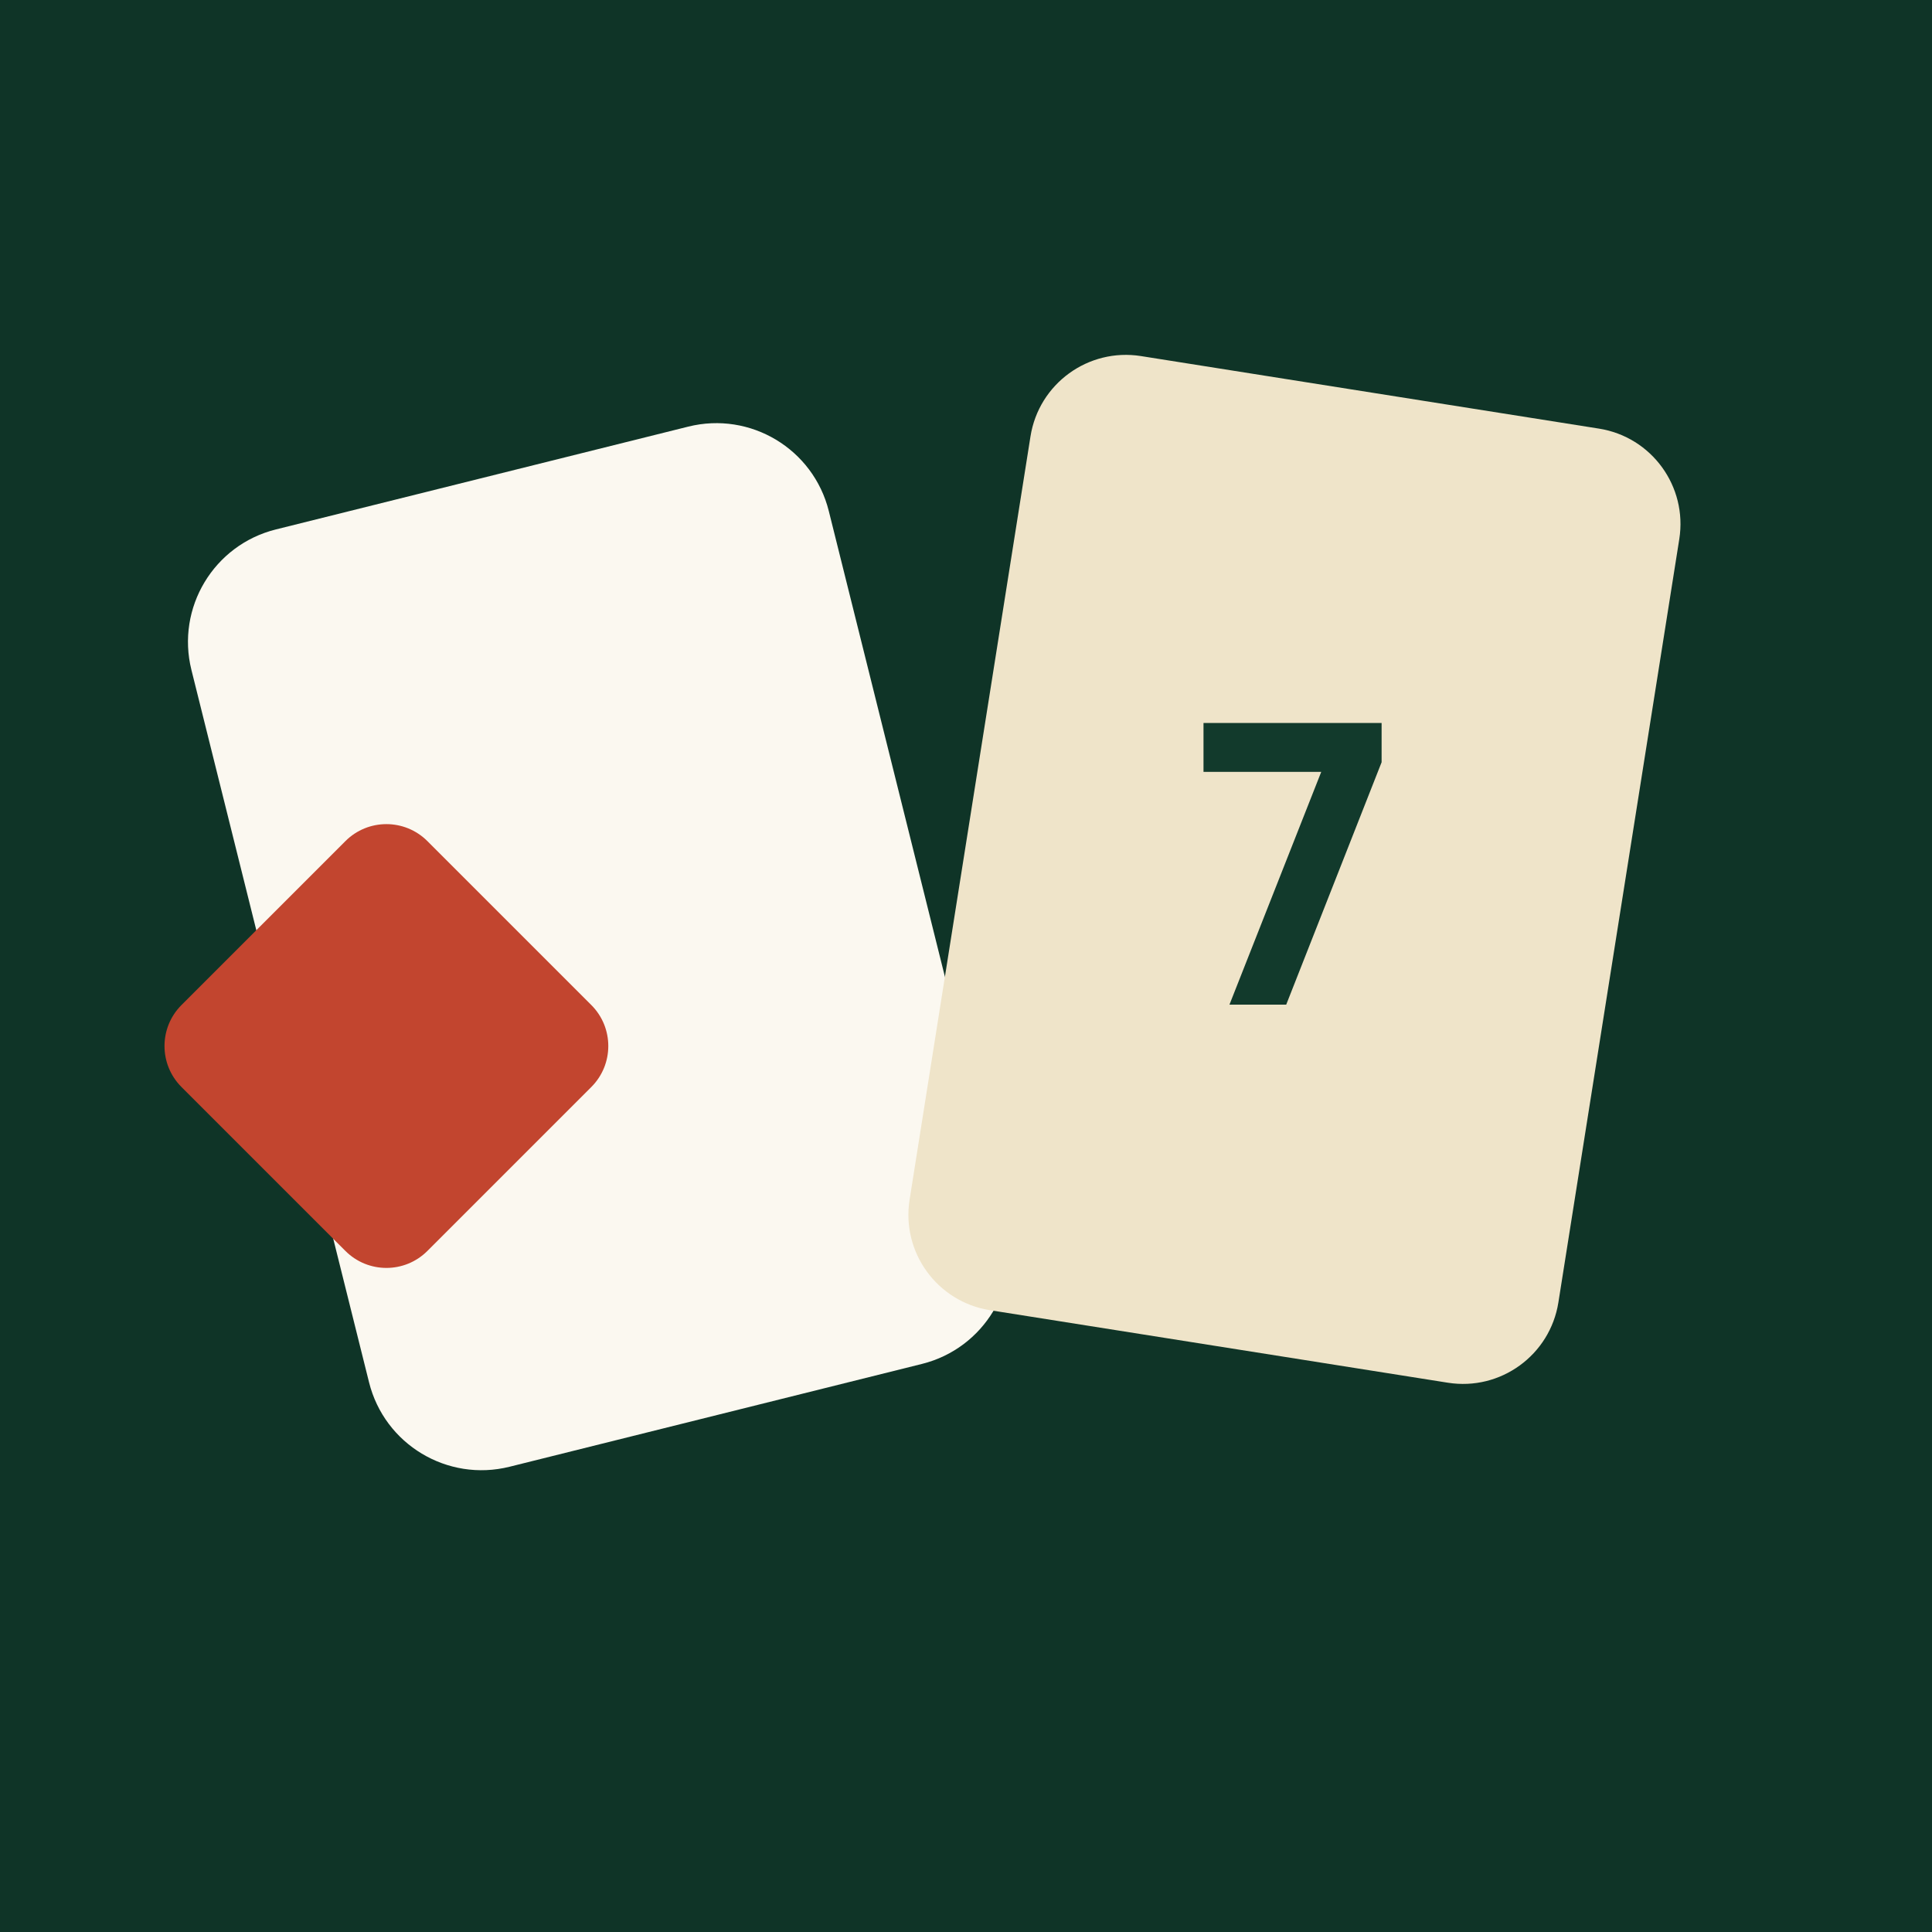
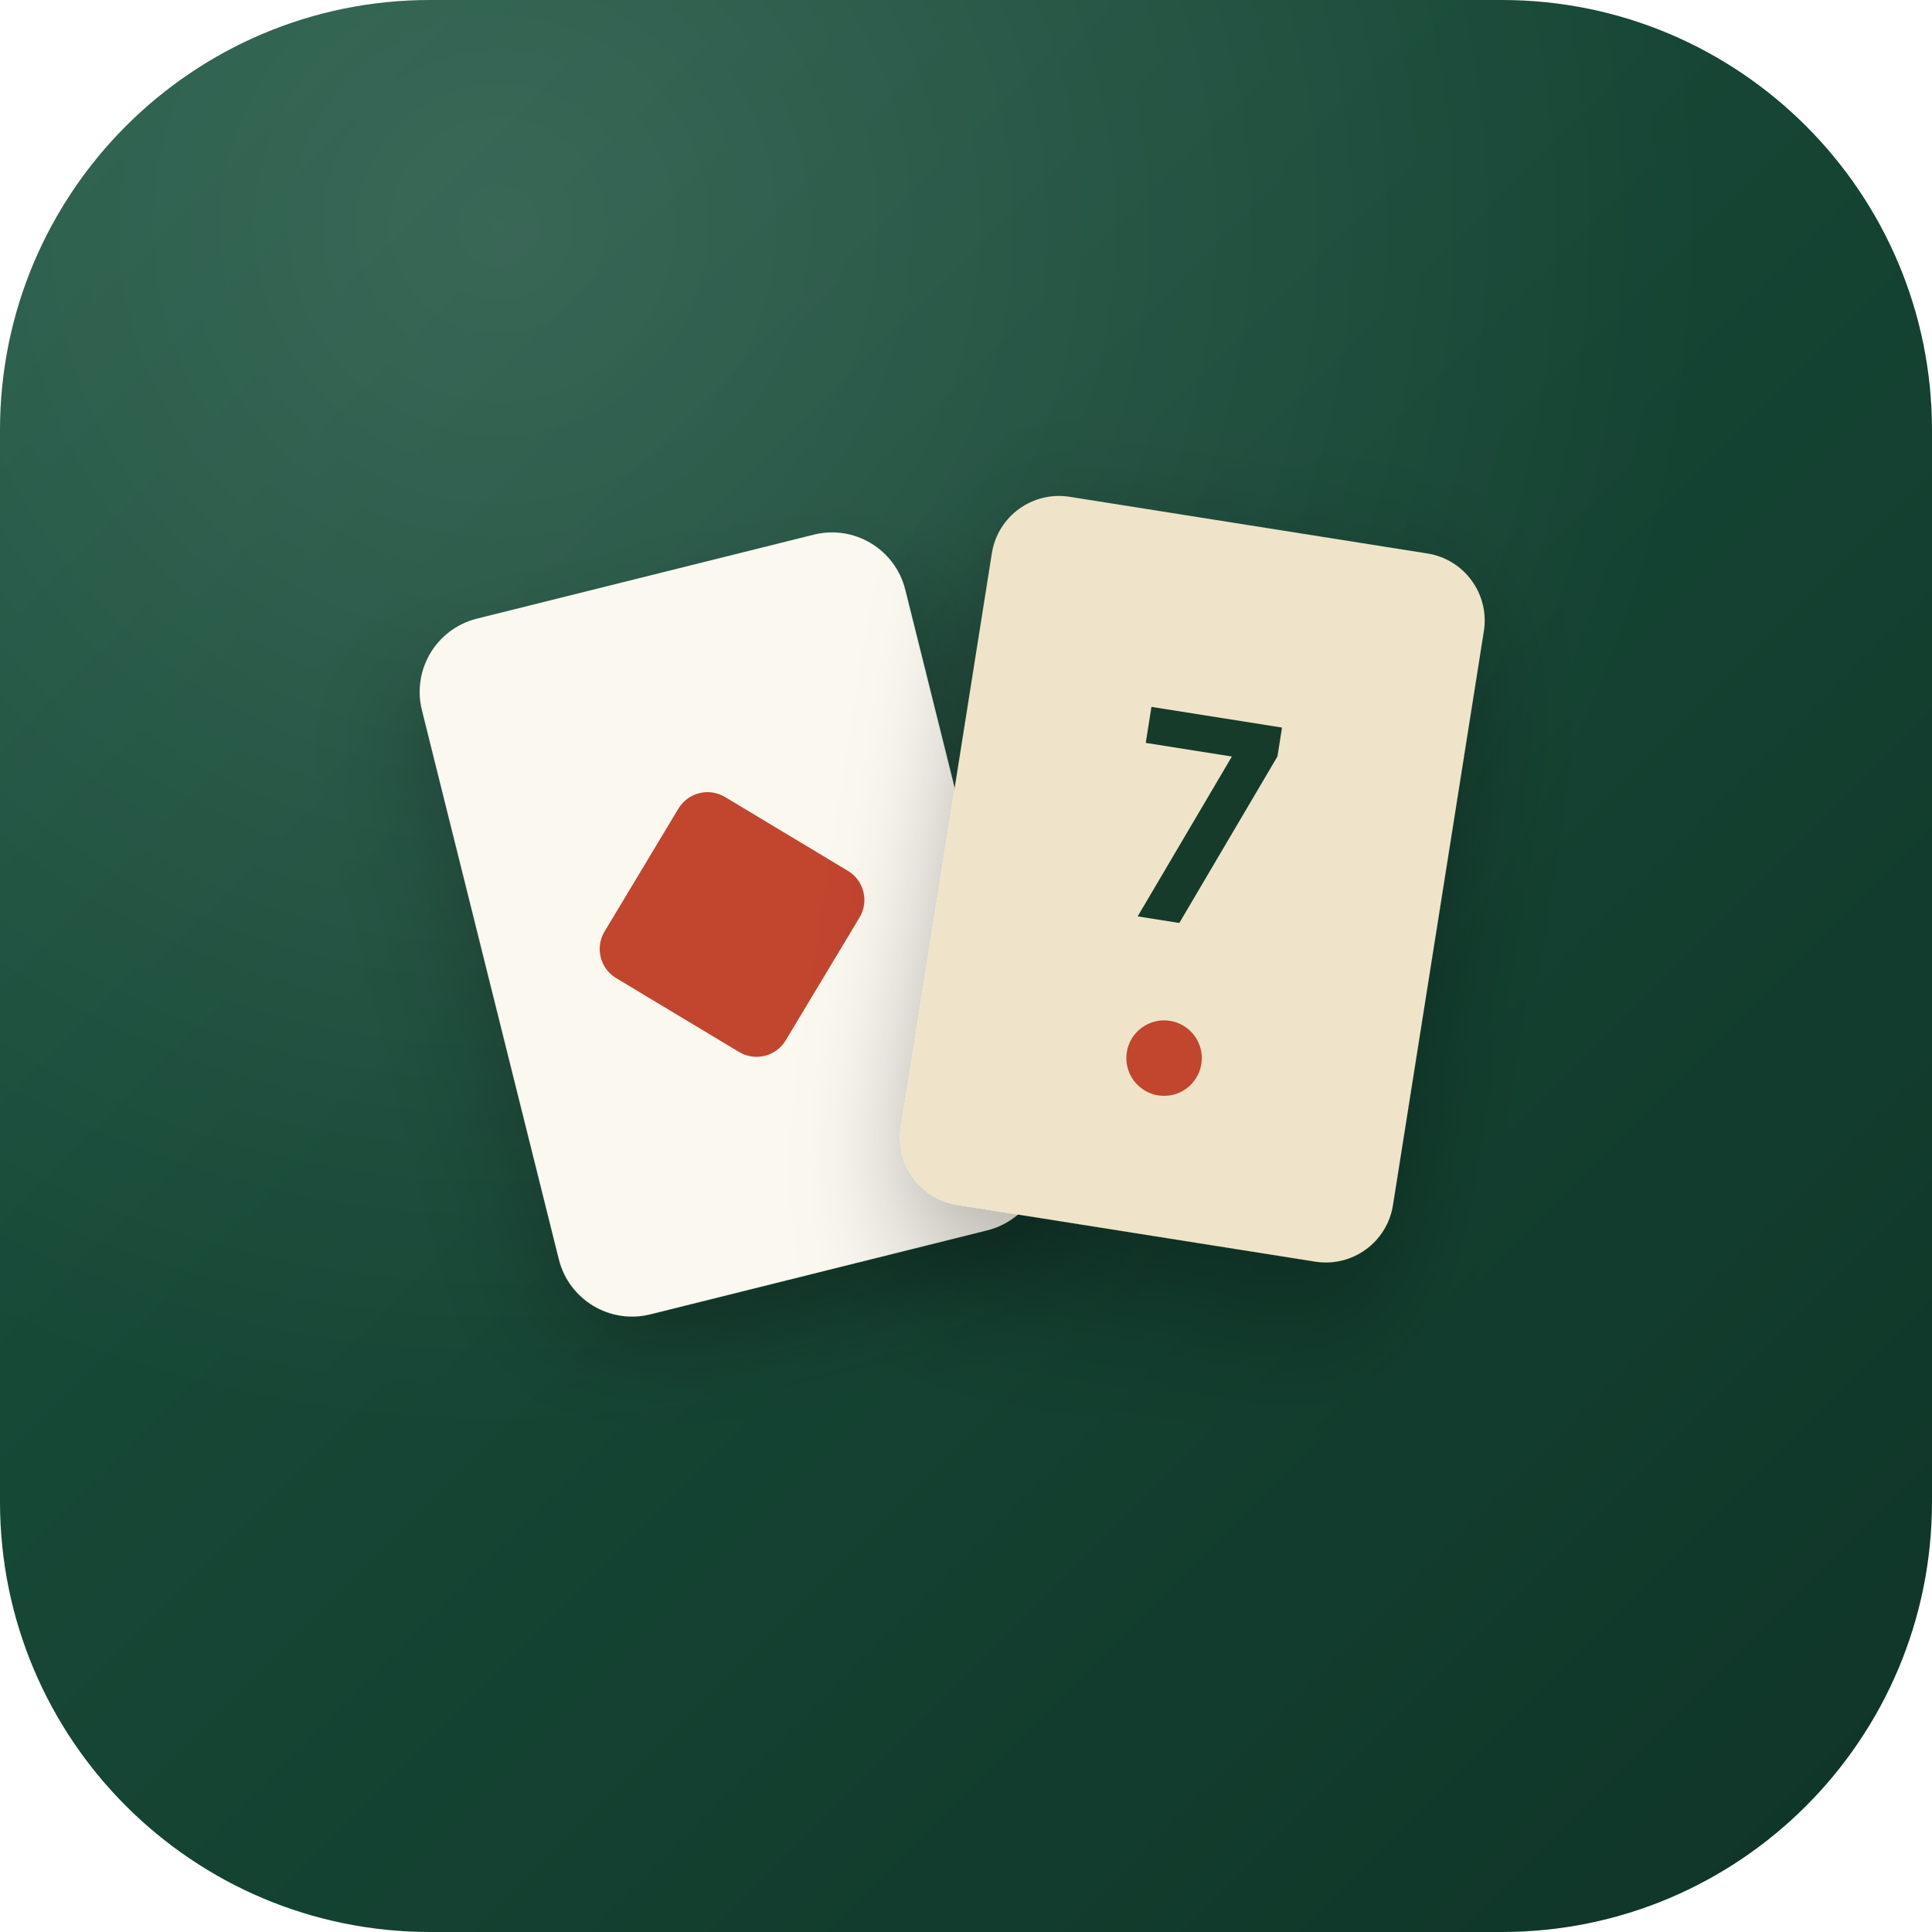
- <svg xmlns="http://www.w3.org/2000/svg" viewBox="0 0 100 100">
-   <rect width="100" height="100" fill="#0F3427" />
-   <rect x="14" y="24" width="34" height="50" rx="6" fill="#FBF8F0" transform="rotate(-14 31 49)" />
-   <rect x="1" y="1" width="18" height="18" rx="3" fill="#C2452F" transform="translate(20 40) rotate(45)" />
-   <rect x="50" y="20" width="34" height="50" rx="5" fill="#EFE4C9" transform="rotate(9 67 45)" />
-   <text x="67" y="52" font-family="monospace" font-size="20" font-weight="600" fill="#123A2C" text-anchor="middle">7</text>
+ <svg xmlns="http://www.w3.org/2000/svg" viewBox="0 0 512 512">
+   <defs>
+     <linearGradient id="sira-background" x1="0" y1="0" x2="1" y2="1">
+       <stop stop-color="#1B5540" />
+       <stop offset="1" stop-color="#0F3427" />
+     </linearGradient>
+     <radialGradient id="sira-vignette" cx="26%" cy="12%" r="90%">
+       <stop stop-color="#fff" stop-opacity=".14" />
+       <stop offset=".69" stop-color="#fff" stop-opacity="0" />
+     </radialGradient>
+     <filter id="sira-card-shadow" x="-30%" y="-30%" width="160%" height="180%">
+       <feDropShadow dy="12" stdDeviation="15" flood-opacity=".28" />
+     </filter>
+     <filter id="sira-tile-shadow" x="-30%" y="-30%" width="160%" height="180%">
+       <feDropShadow dy="14" stdDeviation="17" flood-opacity=".3" />
+     </filter>
+   </defs>
+   <rect width="512" height="512" rx="114" fill="url(#sira-background)" />
+   <rect width="512" height="512" rx="114" fill="url(#sira-vignette)" />
+   <g transform="translate(106 106)">
+     <g transform="rotate(-14 88 139)" filter="url(#sira-card-shadow)">
+       <rect x="22" y="44" width="132" height="190" rx="20" fill="#FBF8F0" />
+       <rect x="60" y="111" width="56" height="56" rx="9" fill="#C2452F" transform="rotate(45 88 139)" />
+     </g>
+     <g transform="rotate(9 210 127)" filter="url(#sira-tile-shadow)">
+       <rect x="144" y="32" width="132" height="190" rx="18" fill="#EFE4C9" />
+       <text x="210" y="139" fill="#123A2C" font-family="'JetBrains Mono', monospace" font-size="76" font-weight="600" text-anchor="middle">7</text>
+       <circle cx="210" cy="175" r="10" fill="#C2452F" />
+     </g>
+   </g>
</svg>
